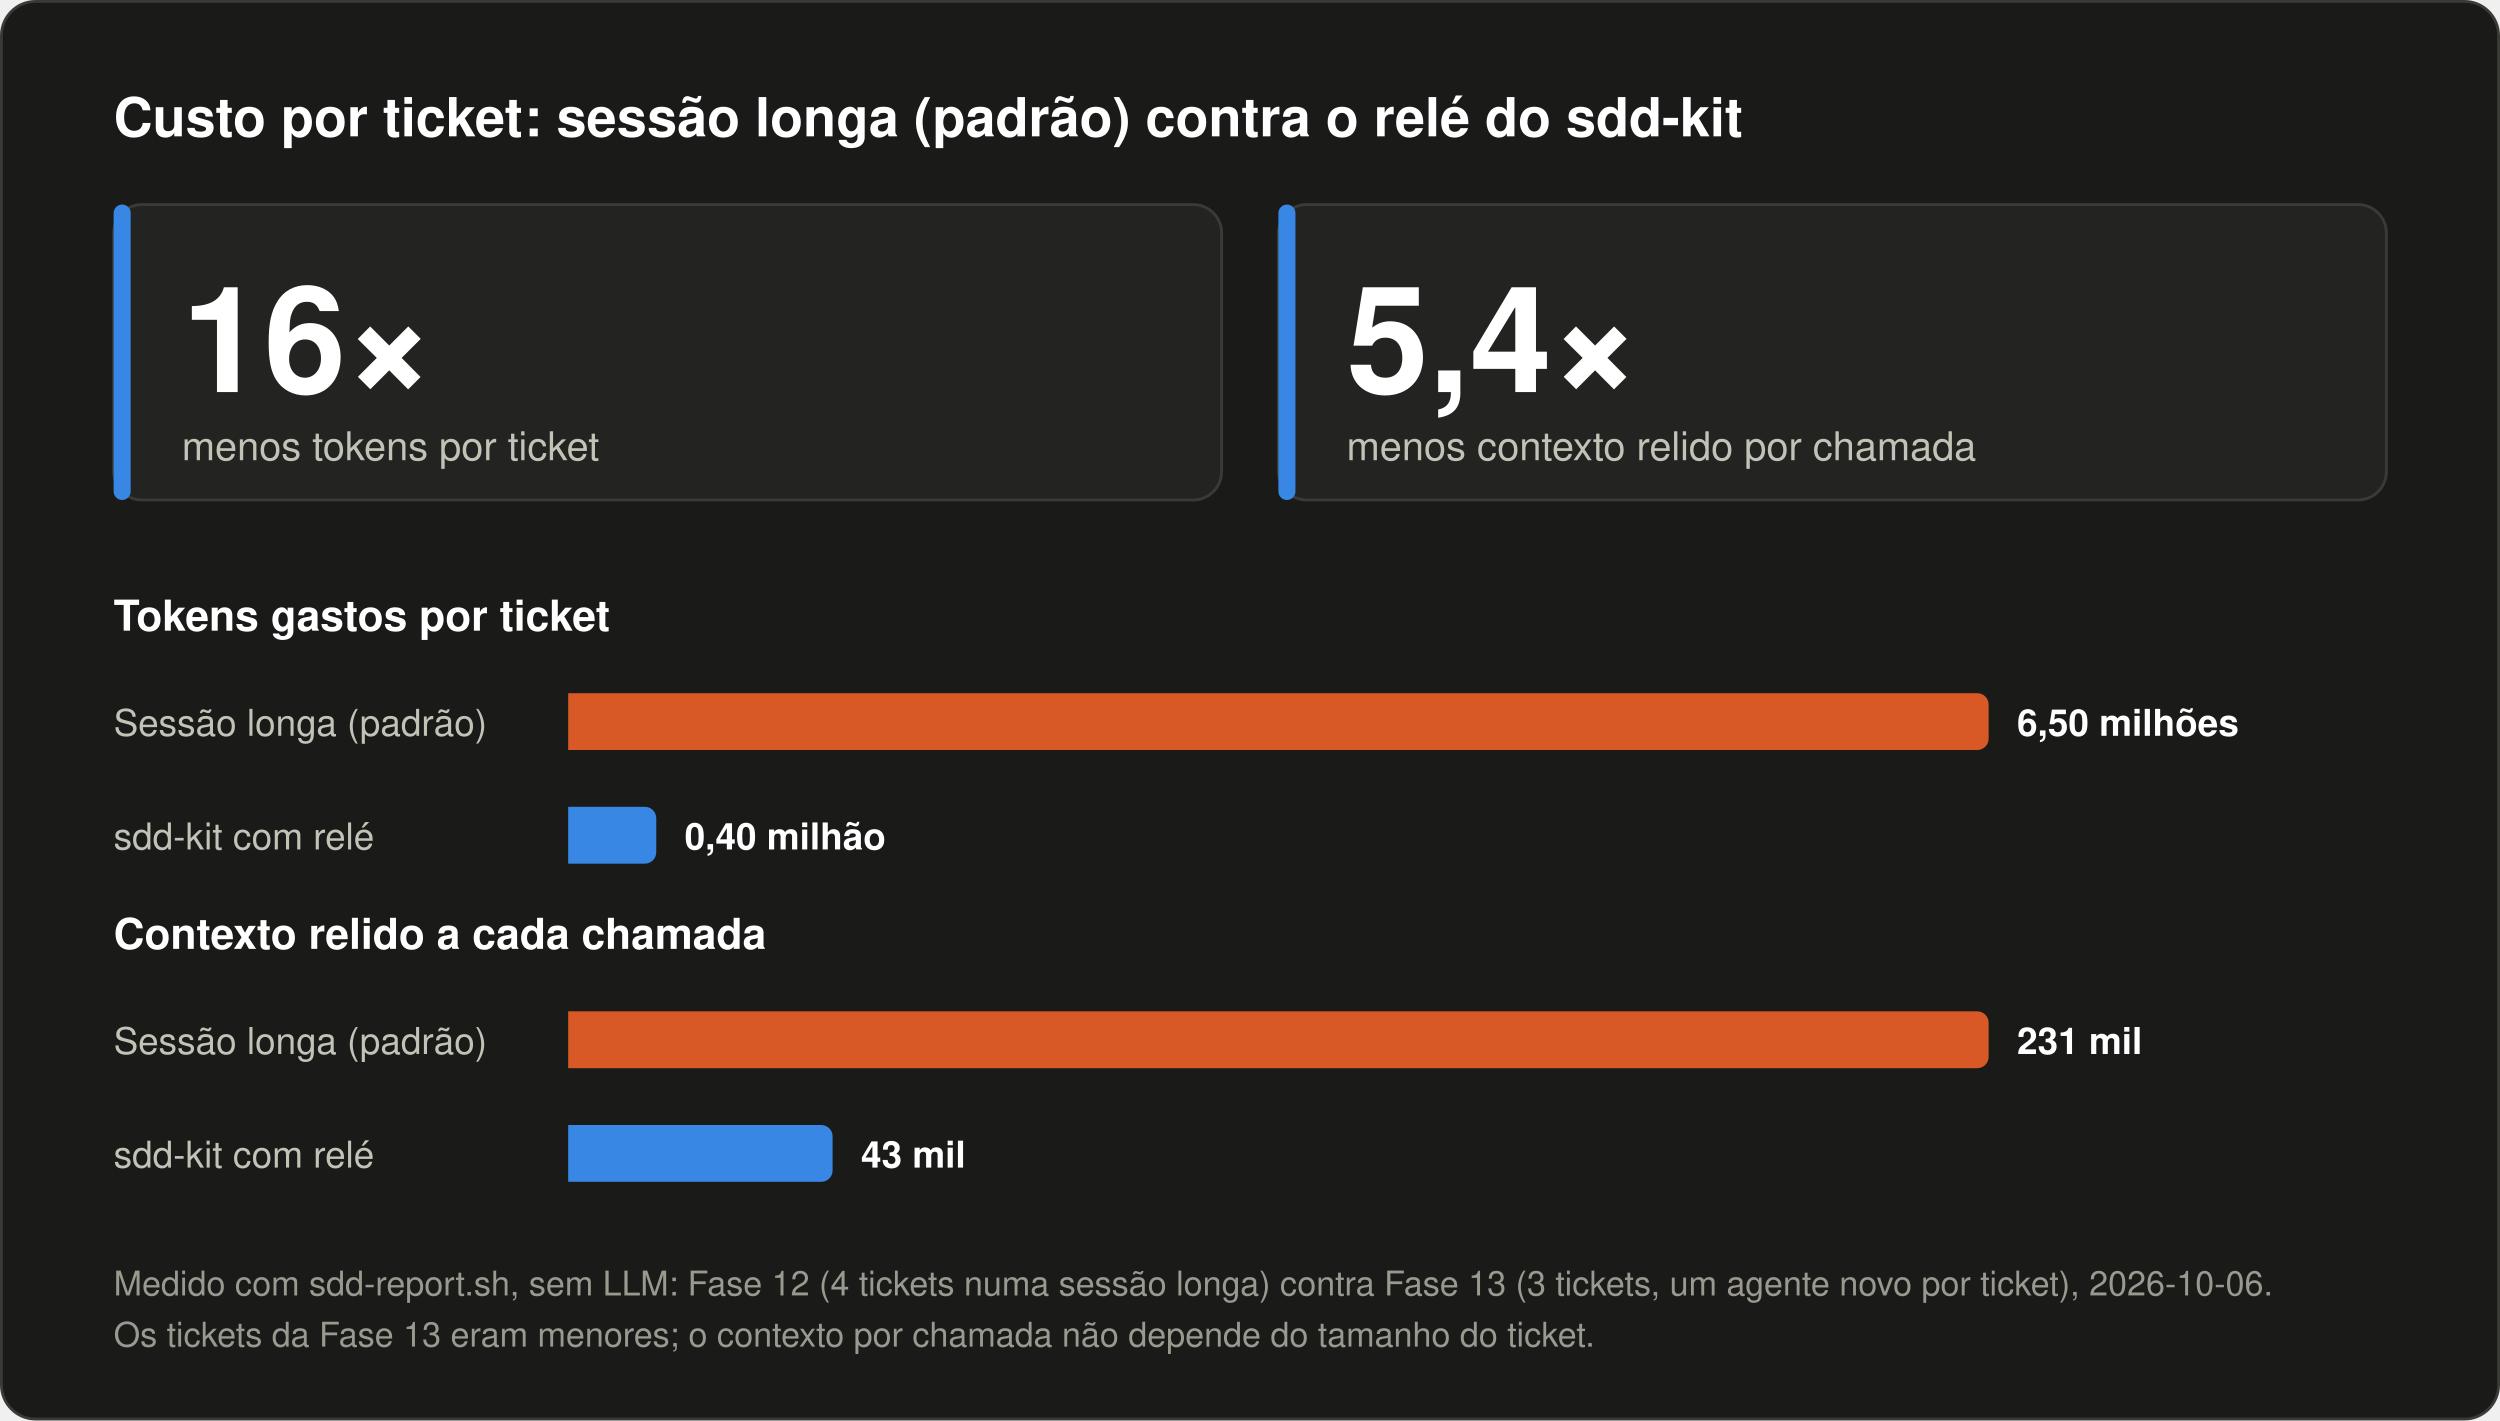
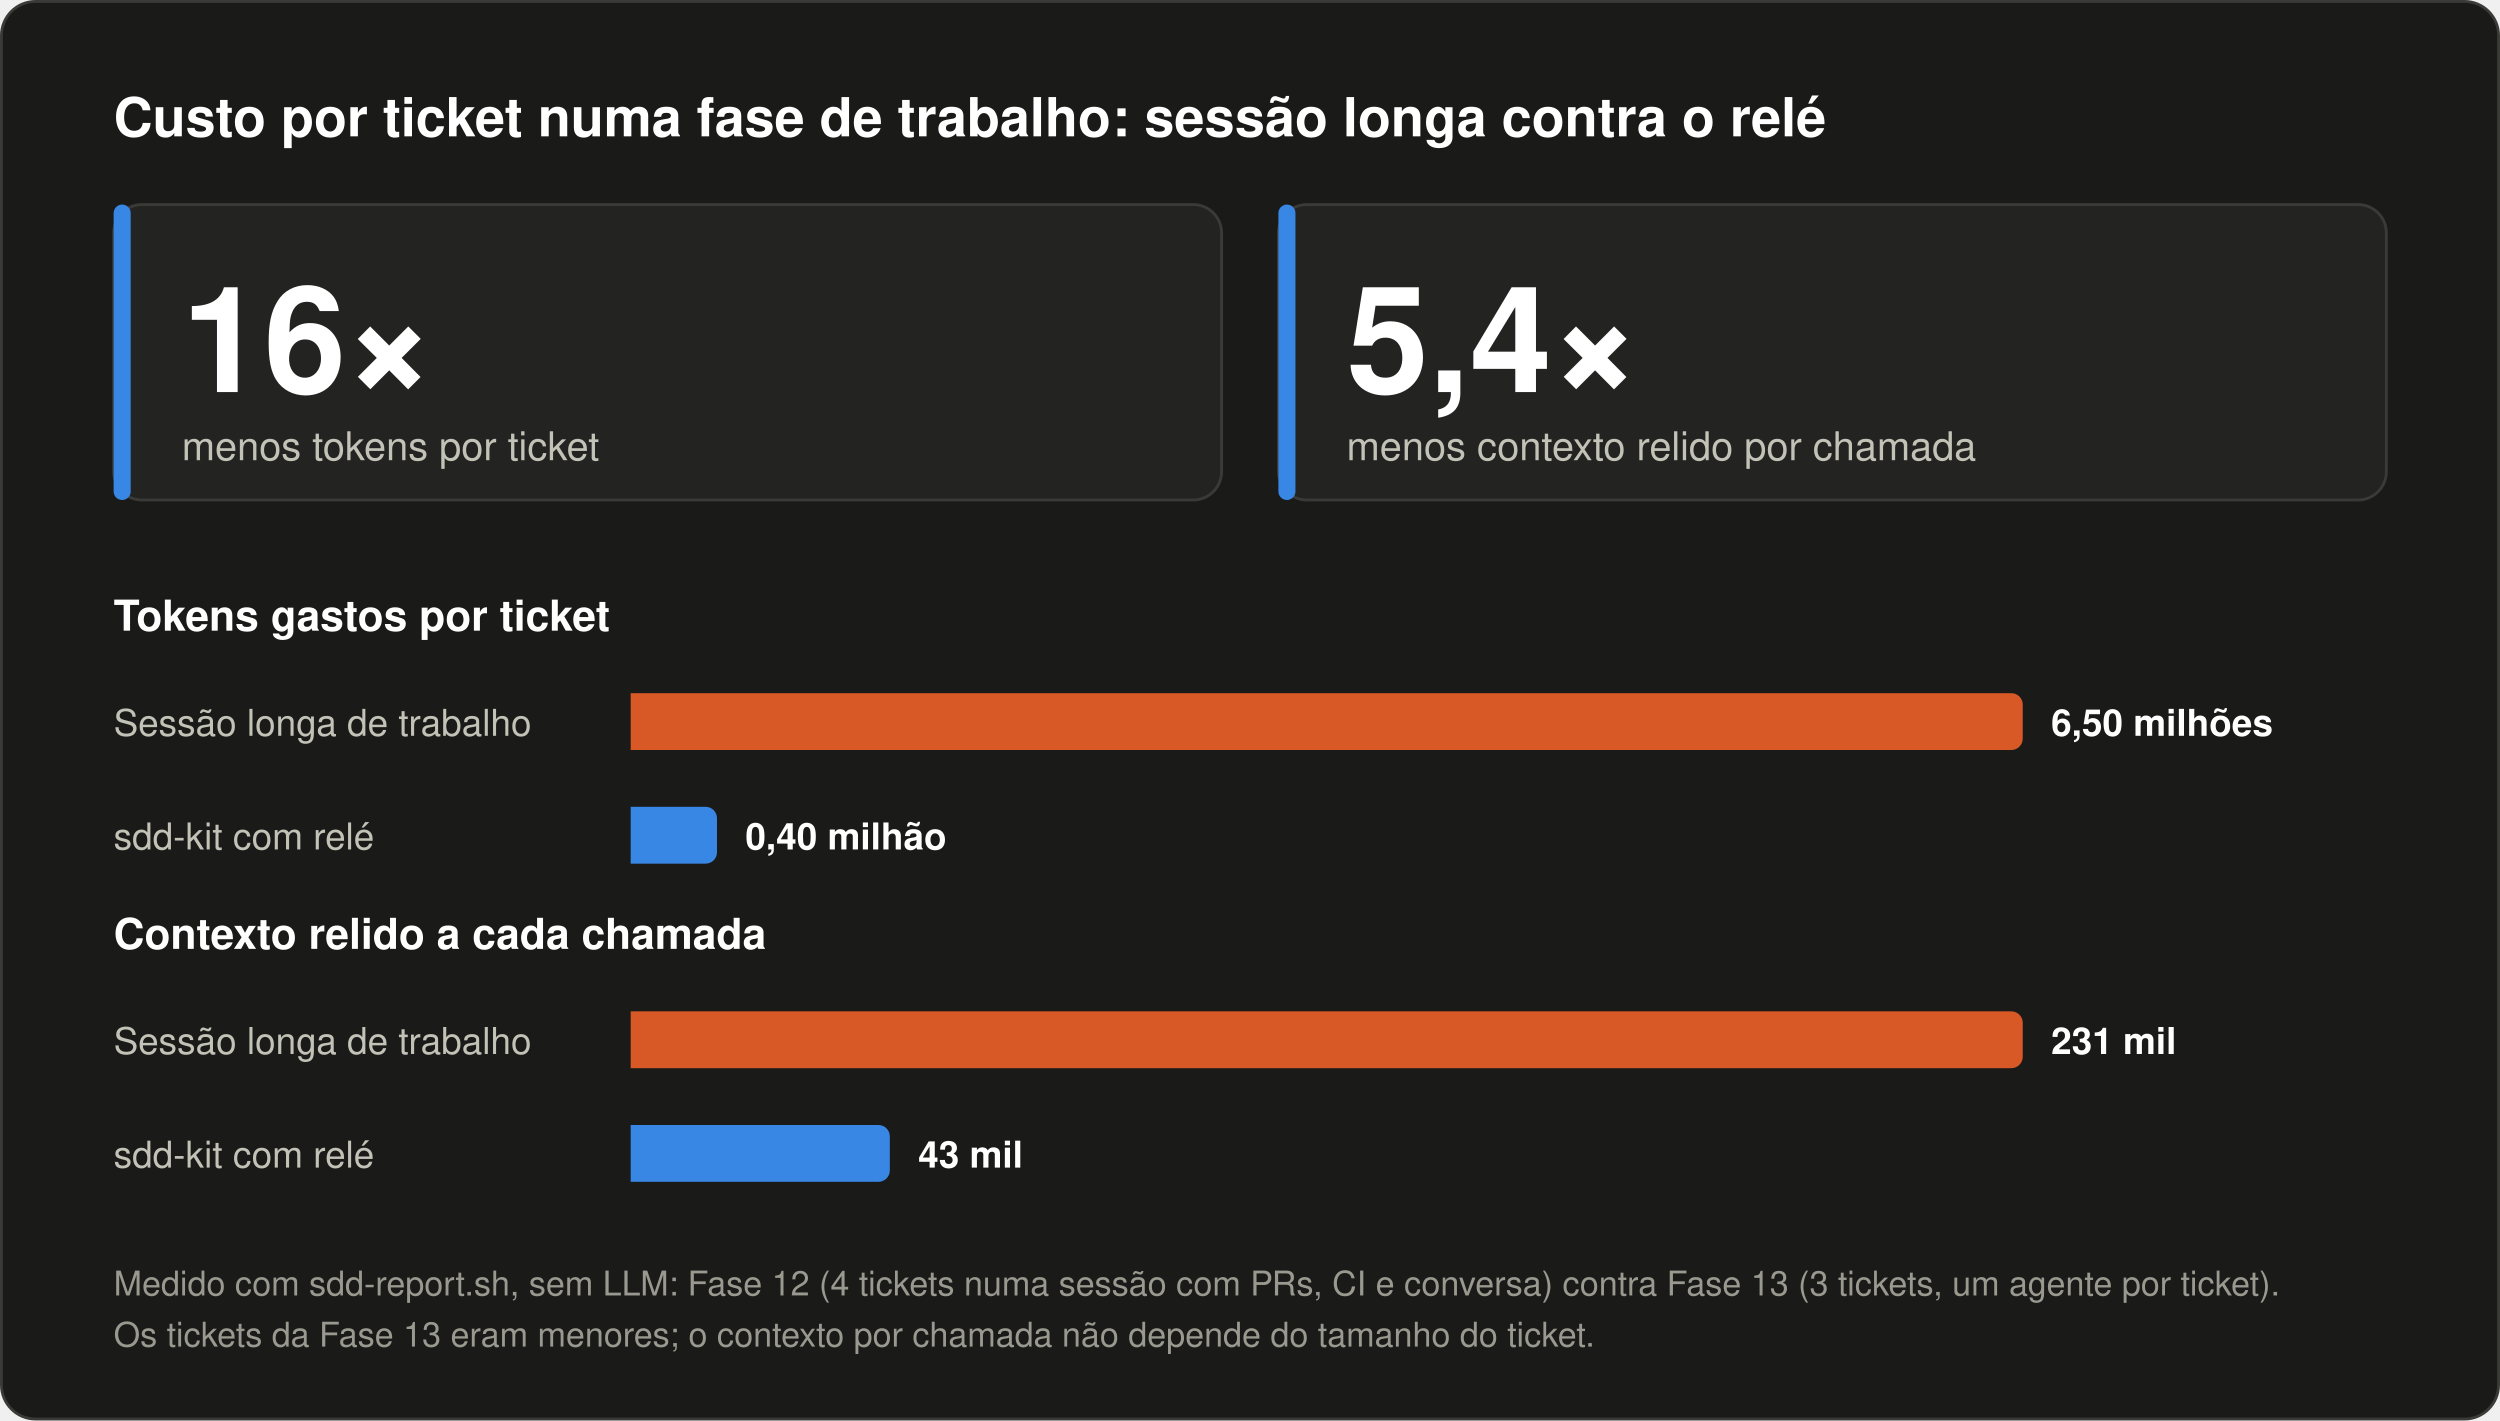
- <svg xmlns="http://www.w3.org/2000/svg" width="880" height="500" viewBox="0 0 880 500" font-family="-apple-system, Segoe UI, Helvetica, Arial, sans-serif" role="img" aria-label="Custo por ticket: sessão longa (padrão) contra o relé do sdd-kit: 16× menos tokens por ticket, 5,4× menos contexto relido por chamada">
+ <svg xmlns="http://www.w3.org/2000/svg" width="880" height="500" viewBox="0 0 880 500" font-family="-apple-system, Segoe UI, Helvetica, Arial, sans-serif" role="img" aria-label="Custo por ticket numa fase de trabalho: sessão longa contra o relé: 16× menos tokens por ticket, 5,4× menos contexto relido por chamada">
  <rect x="0.5" y="0.5" width="879" height="499" rx="12" fill="#1a1a19" stroke="#3a3a37" />
-   <text x="40" y="48" font-size="19" font-weight="700" fill="#ffffff">Custo por ticket: sessão longa (padrão) contra o relé do sdd-kit</text>
+   <text x="40" y="48" font-size="19" font-weight="700" fill="#ffffff">Custo por ticket numa fase de trabalho: sessão longa contra o relé</text>
  <rect x="40" y="72" width="390" height="104" rx="10" fill="#232322" stroke="#3a3a37" />
  <text x="64" y="138" font-size="52" font-weight="700" fill="#ffffff">16×</text>
  <text x="64" y="162" font-size="14" fill="#c3c2b7">menos tokens por ticket</text>
  <rect x="40" y="72" width="6" height="104" rx="3" fill="#3987e5" />
  <rect x="450" y="72" width="390" height="104" rx="10" fill="#232322" stroke="#3a3a37" />
  <text x="474" y="138" font-size="52" font-weight="700" fill="#ffffff">5,4×</text>
  <text x="474" y="162" font-size="14" fill="#c3c2b7">menos contexto relido por chamada</text>
  <rect x="450" y="72" width="6" height="104" rx="3" fill="#3987e5" />
  <text x="40" y="222" font-size="15" font-weight="600" fill="#ffffff">Tokens gastos por ticket</text>
-   <text x="40" y="259" font-size="13" fill="#c3c2b7">Sessão longa (padrão)</text>
-   <path d="M200 244 h496.0 a4 4 0 0 1 4 4 v12 a4 4 0 0 1 -4 4 h-496.0 z" fill="#d95926" />
-   <text x="710.0" y="259" font-size="13" font-weight="600" fill="#ffffff">6,50 milhões</text>
+   <text x="40" y="259" font-size="13" fill="#c3c2b7">Sessão longa de trabalho</text>
+   <path d="M222 244 h486.0 a4 4 0 0 1 4 4 v12 a4 4 0 0 1 -4 4 h-486.0 z" fill="#d95926" />
+   <text x="722.0" y="259" font-size="13" font-weight="600" fill="#ffffff">6,50 milhões</text>
  <text x="40" y="299" font-size="13" fill="#c3c2b7">sdd-kit com relé</text>
-   <path d="M200 284 h27.0 a4 4 0 0 1 4 4 v12 a4 4 0 0 1 -4 4 h-27.0 z" fill="#3987e5" />
-   <text x="241.0" y="299" font-size="13" font-weight="600" fill="#ffffff">0,40 milhão</text>
+   <path d="M222 284 h26.38 a4 4 0 0 1 4 4 v12 a4 4 0 0 1 -4 4 h-26.38 z" fill="#3987e5" />
+   <text x="262.38" y="299" font-size="13" font-weight="600" fill="#ffffff">0,40 milhão</text>
  <text x="40" y="334" font-size="15" font-weight="600" fill="#ffffff">Contexto relido a cada chamada</text>
-   <text x="40" y="371" font-size="13" fill="#c3c2b7">Sessão longa (padrão)</text>
-   <path d="M200 356 h496.0 a4 4 0 0 1 4 4 v12 a4 4 0 0 1 -4 4 h-496.0 z" fill="#d95926" />
-   <text x="710.0" y="371" font-size="13" font-weight="600" fill="#ffffff">231 mil</text>
+   <text x="40" y="371" font-size="13" fill="#c3c2b7">Sessão longa de trabalho</text>
+   <path d="M222 356 h486.0 a4 4 0 0 1 4 4 v12 a4 4 0 0 1 -4 4 h-486.0 z" fill="#d95926" />
+   <text x="722.0" y="371" font-size="13" font-weight="600" fill="#ffffff">231 mil</text>
  <text x="40" y="411" font-size="13" fill="#c3c2b7">sdd-kit com relé</text>
-   <path d="M200 396 h89.074 a4 4 0 0 1 4 4 v12 a4 4 0 0 1 -4 4 h-89.074 z" fill="#3987e5" />
-   <text x="303.074" y="411" font-size="13" font-weight="600" fill="#ffffff">43 mil</text>
-   <text x="40" y="456" font-size="12" fill="#9a998f">Medido com sdd-report.sh, sem LLM: Fase 12 (4 tickets numa sessão longa) contra Fase 13 (3 tickets, um agente novo por ticket), 2026-10-06.</text>
+   <path d="M222 396 h87.212 a4 4 0 0 1 4 4 v12 a4 4 0 0 1 -4 4 h-87.212 z" fill="#3987e5" />
+   <text x="323.212" y="411" font-size="13" font-weight="600" fill="#ffffff">43 mil</text>
+   <text x="40" y="456" font-size="12" fill="#9a998f">Medido com sdd-report.sh, sem LLM: Fase 12 (4 tickets numa sessão com PRs, CI e conversa) contra Fase 13 (3 tickets, um agente por ticket).</text>
  <text x="40" y="474" font-size="12" fill="#9a998f">Os tickets da Fase 13 eram menores; o contexto por chamada não depende do tamanho do ticket.</text>
</svg>
